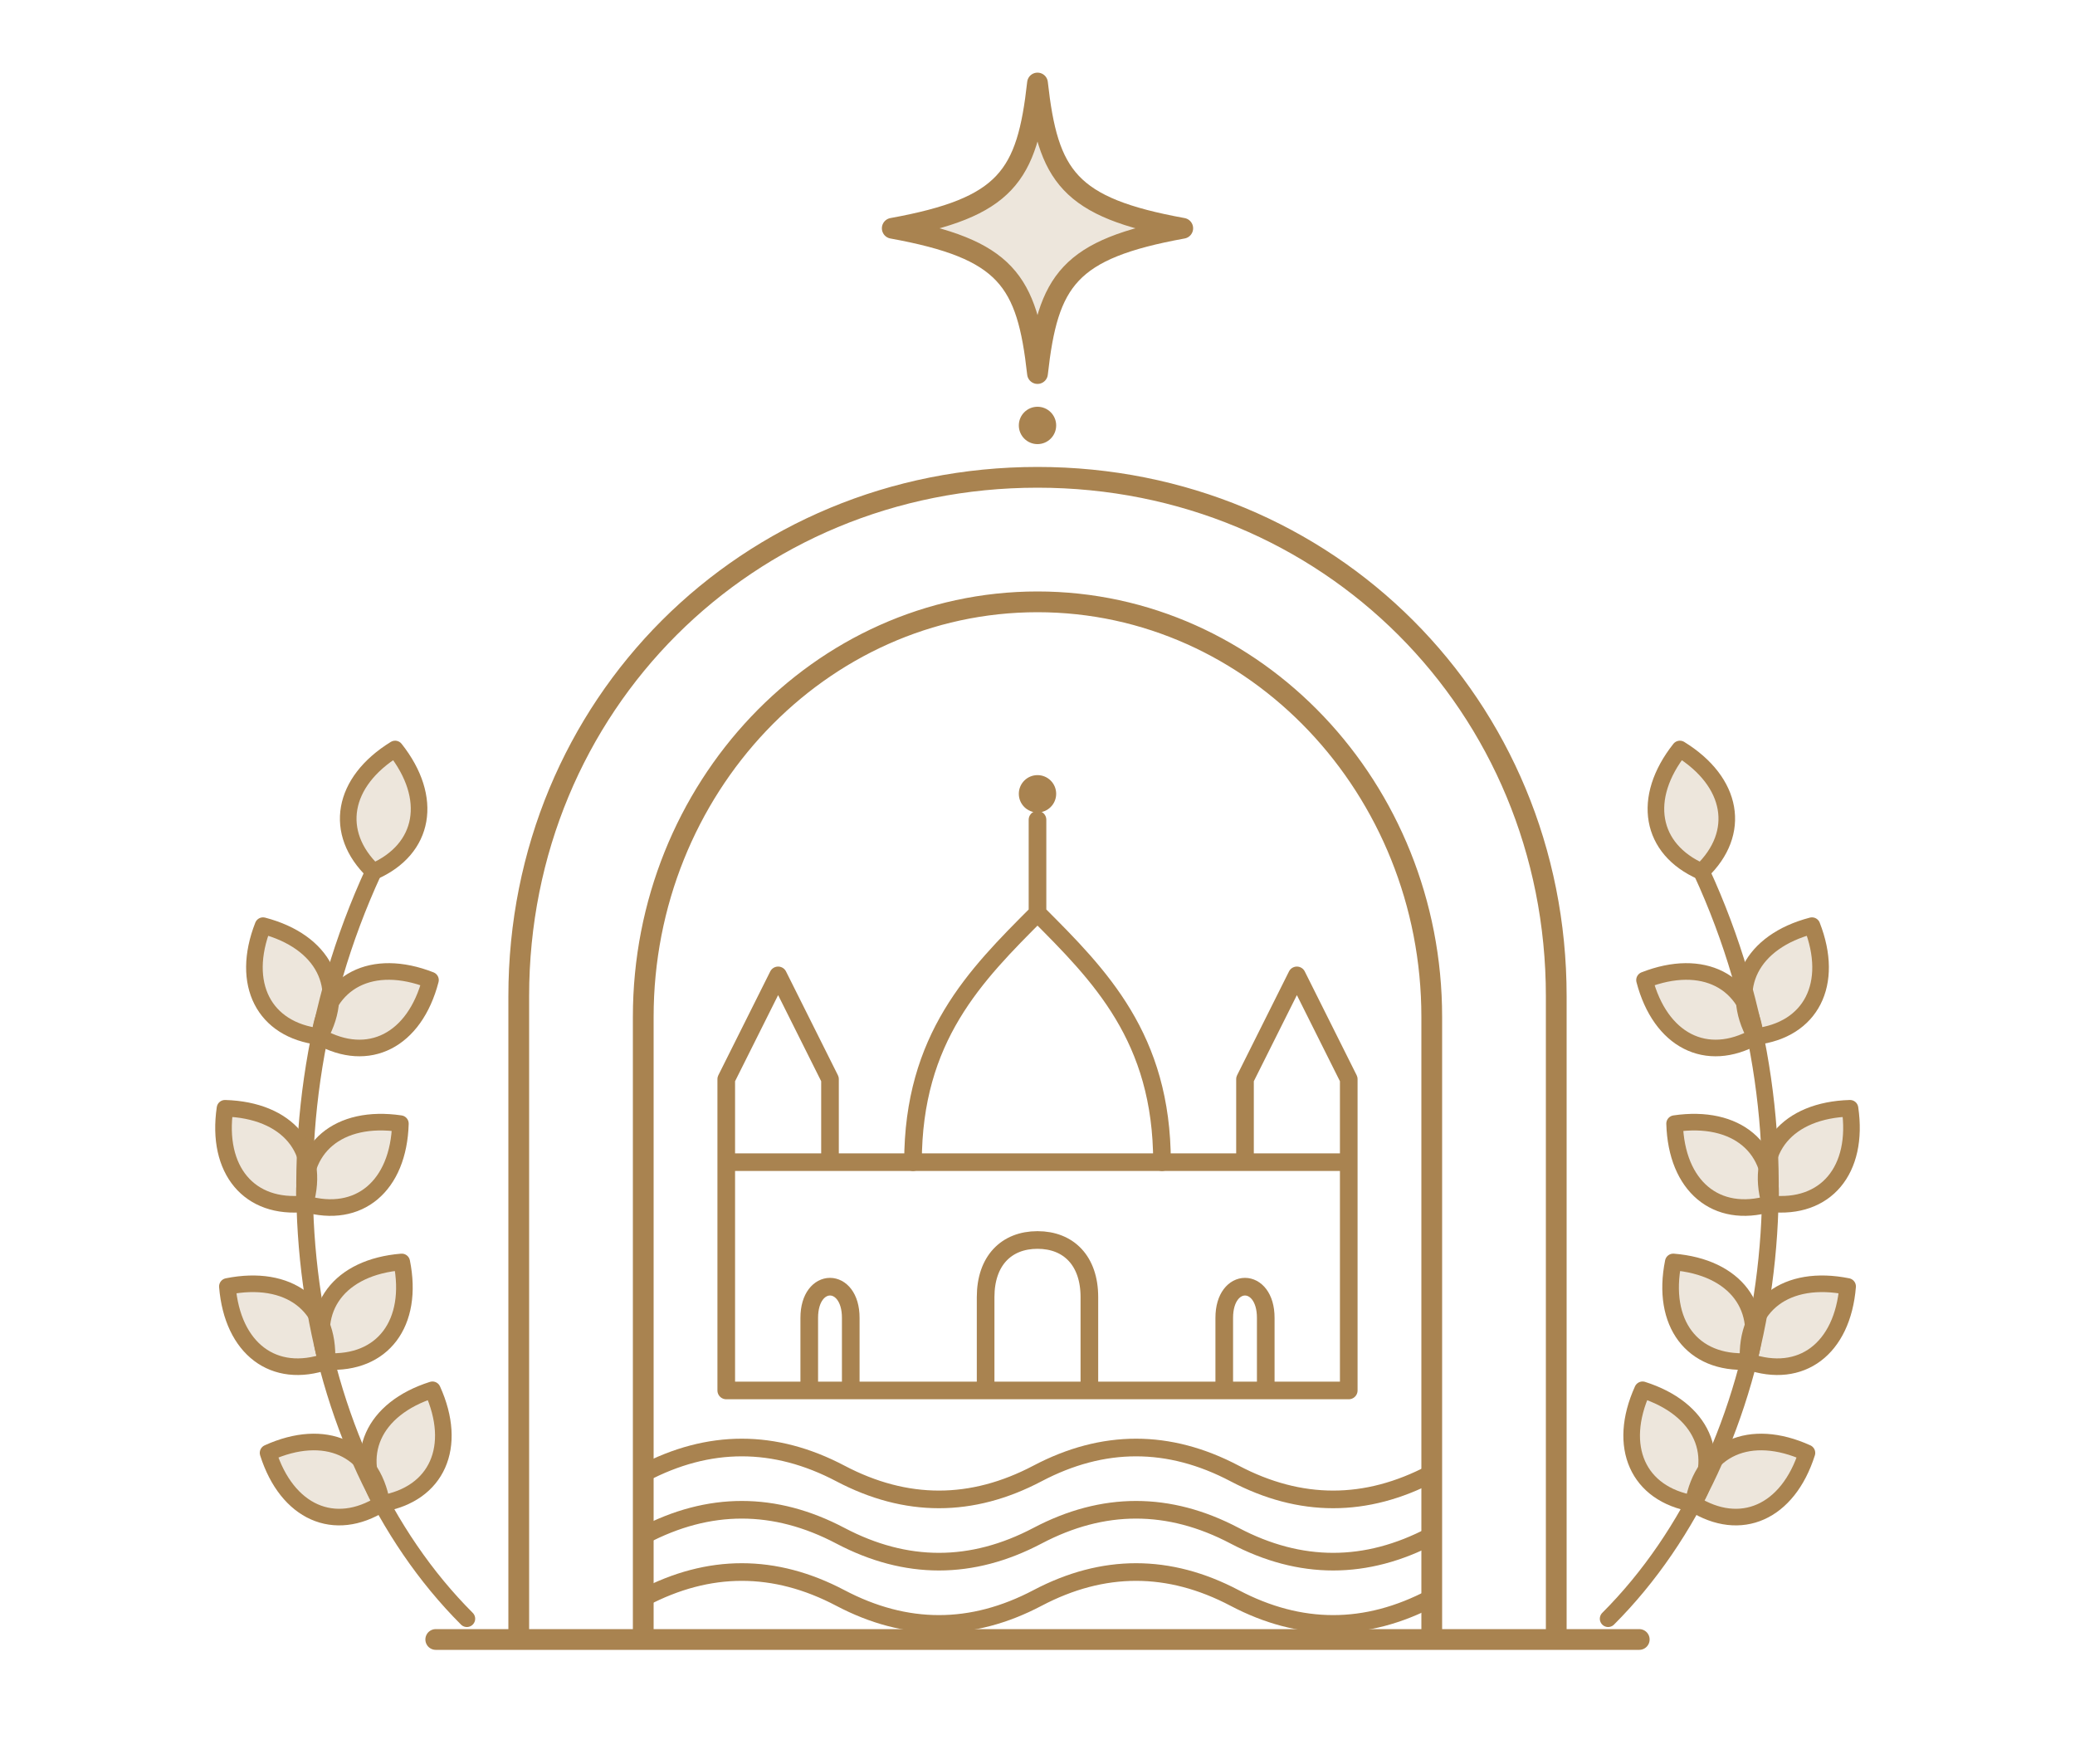
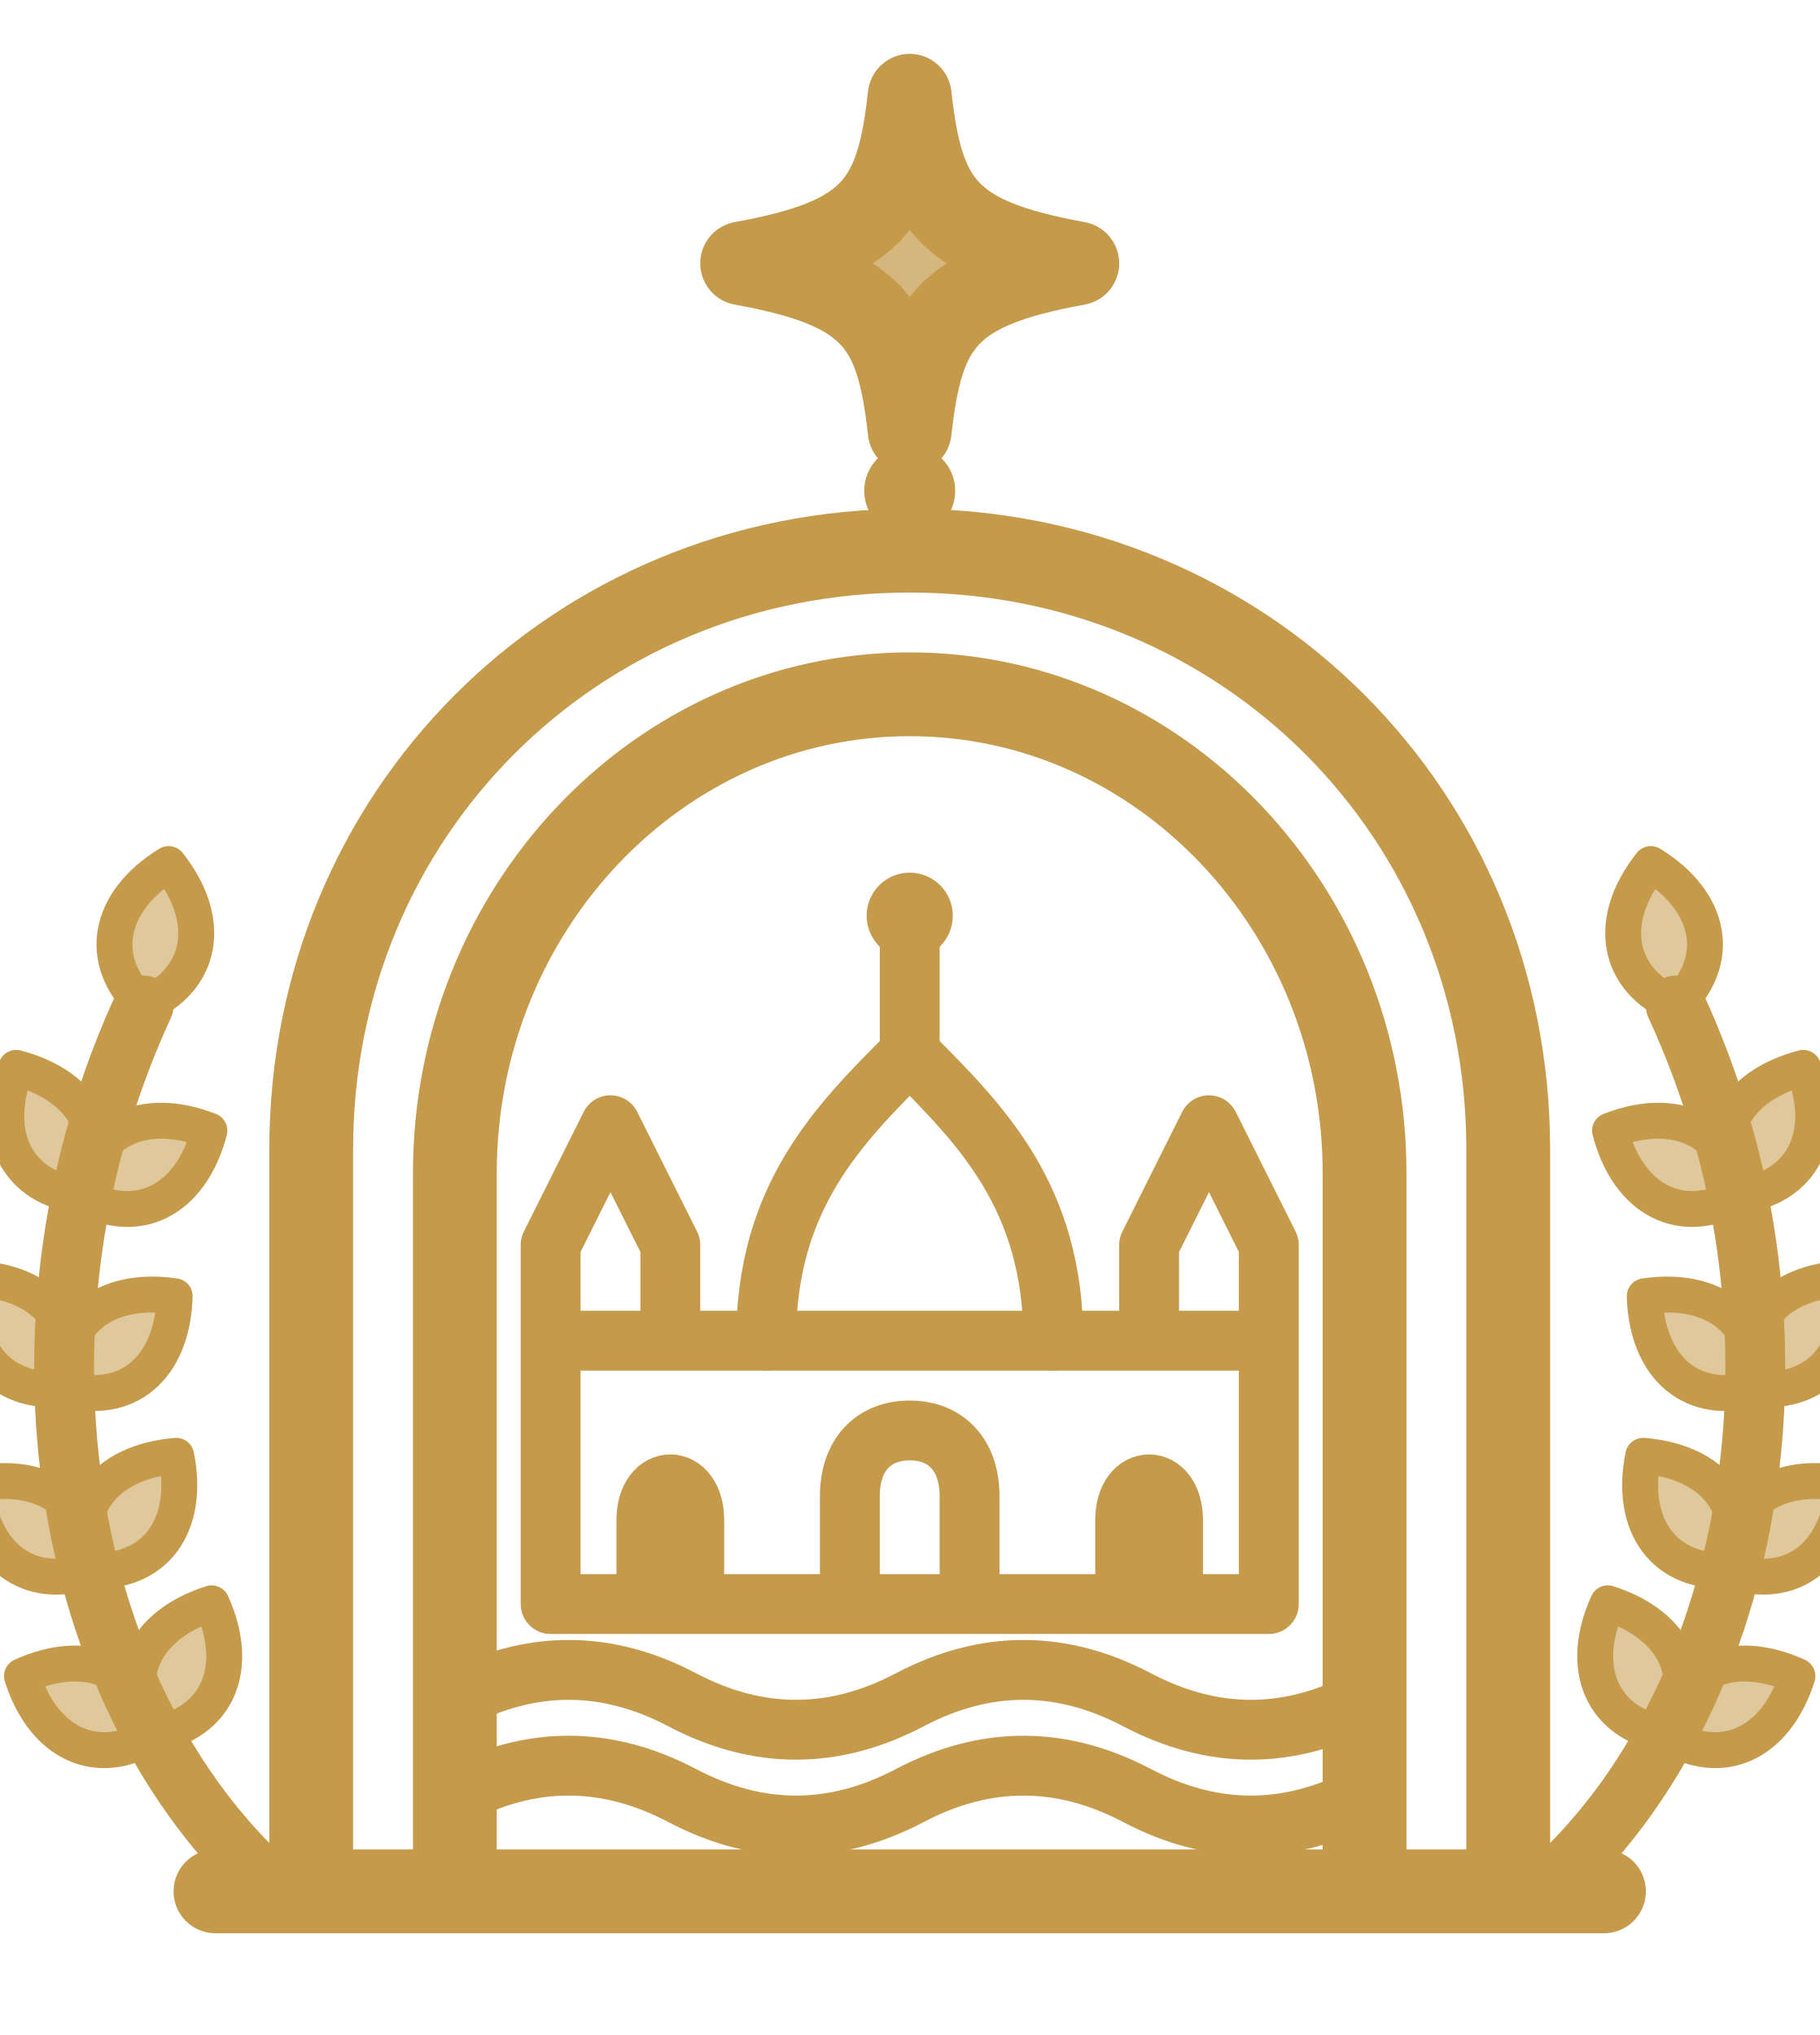
- <svg xmlns="http://www.w3.org/2000/svg" viewBox="0 0 200 170" fill="none" stroke="#A98350" stroke-width="2" stroke-linecap="round" stroke-linejoin="round" role="img" aria-label="Riverside Palace">
+ <svg xmlns="http://www.w3.org/2000/svg" viewBox="24 0 152 170" fill="none" stroke="#C59A4A" stroke-width="7" stroke-linecap="round" stroke-linejoin="round" role="img" aria-label="Riverside Palace">
  <defs>
    <path id="leaf" d="M0 0C3-4.5 8-4.5 12 0C8 4.5 3 4.5 0 0Z" />
-     <g id="branch" stroke-width="1.6">
+     <g id="branch" stroke-width="5">
      <path d="M45 156C29 140 24 110 36 84" />
-       <g fill="#A98350" fill-opacity=".2">
+       <g fill="#C59A4A" fill-opacity=".55" stroke-width="3">
        <use href="#leaf" transform="translate(36.8 144.9) rotate(-156)" />
        <use href="#leaf" transform="translate(36.8 144.9) rotate(-66)" />
        <use href="#leaf" transform="translate(31.5 131.2) rotate(-143)" />
        <use href="#leaf" transform="translate(31.5 131.2) rotate(-53)" />
        <use href="#leaf" transform="translate(29.4 116) rotate(-130)" />
        <use href="#leaf" transform="translate(29.4 116) rotate(-40)" />
        <use href="#leaf" transform="translate(30.8 99.9) rotate(-117)" />
        <use href="#leaf" transform="translate(30.8 99.9) rotate(-27)" />
        <use href="#leaf" transform="translate(36 84) rotate(-80)" />
      </g>
    </g>
  </defs>
-   <path d="M100 8C101 17 103 20 114 22C103 24 101 27 100 36C99 27 97 24 86 22C97 20 99 17 100 8Z" fill="#A98350" fill-opacity=".2" />
-   <circle cx="100" cy="41" r="1.8" fill="#A98350" stroke="none" />
+   <path d="M100 8C101 17 103 20 114 22C103 24 101 27 100 36C99 27 97 24 86 22C97 20 99 17 100 8Z" fill="#C59A4A" fill-opacity=".72" />
+   <circle cx="100" cy="41" r="3.8" fill="#C59A4A" stroke="none" />
  <path d="M50 158V96C50 68 72 46 100 46C128 46 150 68 150 96V158M62 158V98C62 76 79 58 100 58C121 58 138 76 138 98V158M42 158H158" />
-   <g stroke-width="1.7">
+   <g stroke-width="5">
    <path d="M88 112C88 100 94 94 100 88C106 94 112 100 112 112M100 88V79" />
-     <circle cx="100" cy="76.5" r="1.8" fill="#A98350" stroke="none" />
-     <path d="M70 112H130V134H70ZM70 112V104L75 94L80 104V112M120 112V104L125 94L130 104V112M95 134V125C95 121.5 97 119.5 100 119.5C103 119.5 105 121.5 105 125V134M78 134V127C78 125 79 124 80 124C81 124 82 125 82 127V134M118 134V127C118 125 119 124 120 124C121 124 122 125 122 127V134M62 142q9.5-5 19 0t19 0t19 0t19 0M62 148q9.5-5 19 0t19 0t19 0t19 0M62 154q9.5-5 19 0t19 0t19 0t19 0" />
+     <circle cx="100" cy="76.5" r="3.6" fill="#C59A4A" stroke="none" />
+     <path d="M70 112H130V134H70ZM70 112V104L75 94L80 104V112M120 112V104L125 94L130 104V112M95 134V125C95 121.5 97 119.5 100 119.5C103 119.5 105 121.5 105 125V134M78 134V127C78 125 79 124 80 124C81 124 82 125 82 127V134M118 134V127C118 125 119 124 120 124C121 124 122 125 122 127V134M62 142q9.5-5 19 0t19 0t19 0t19 0M62 150q9.5-5 19 0t19 0t19 0t19 0" />
  </g>
  <use href="#branch" />
  <use href="#branch" transform="translate(200 0) scale(-1 1)" />
</svg>
